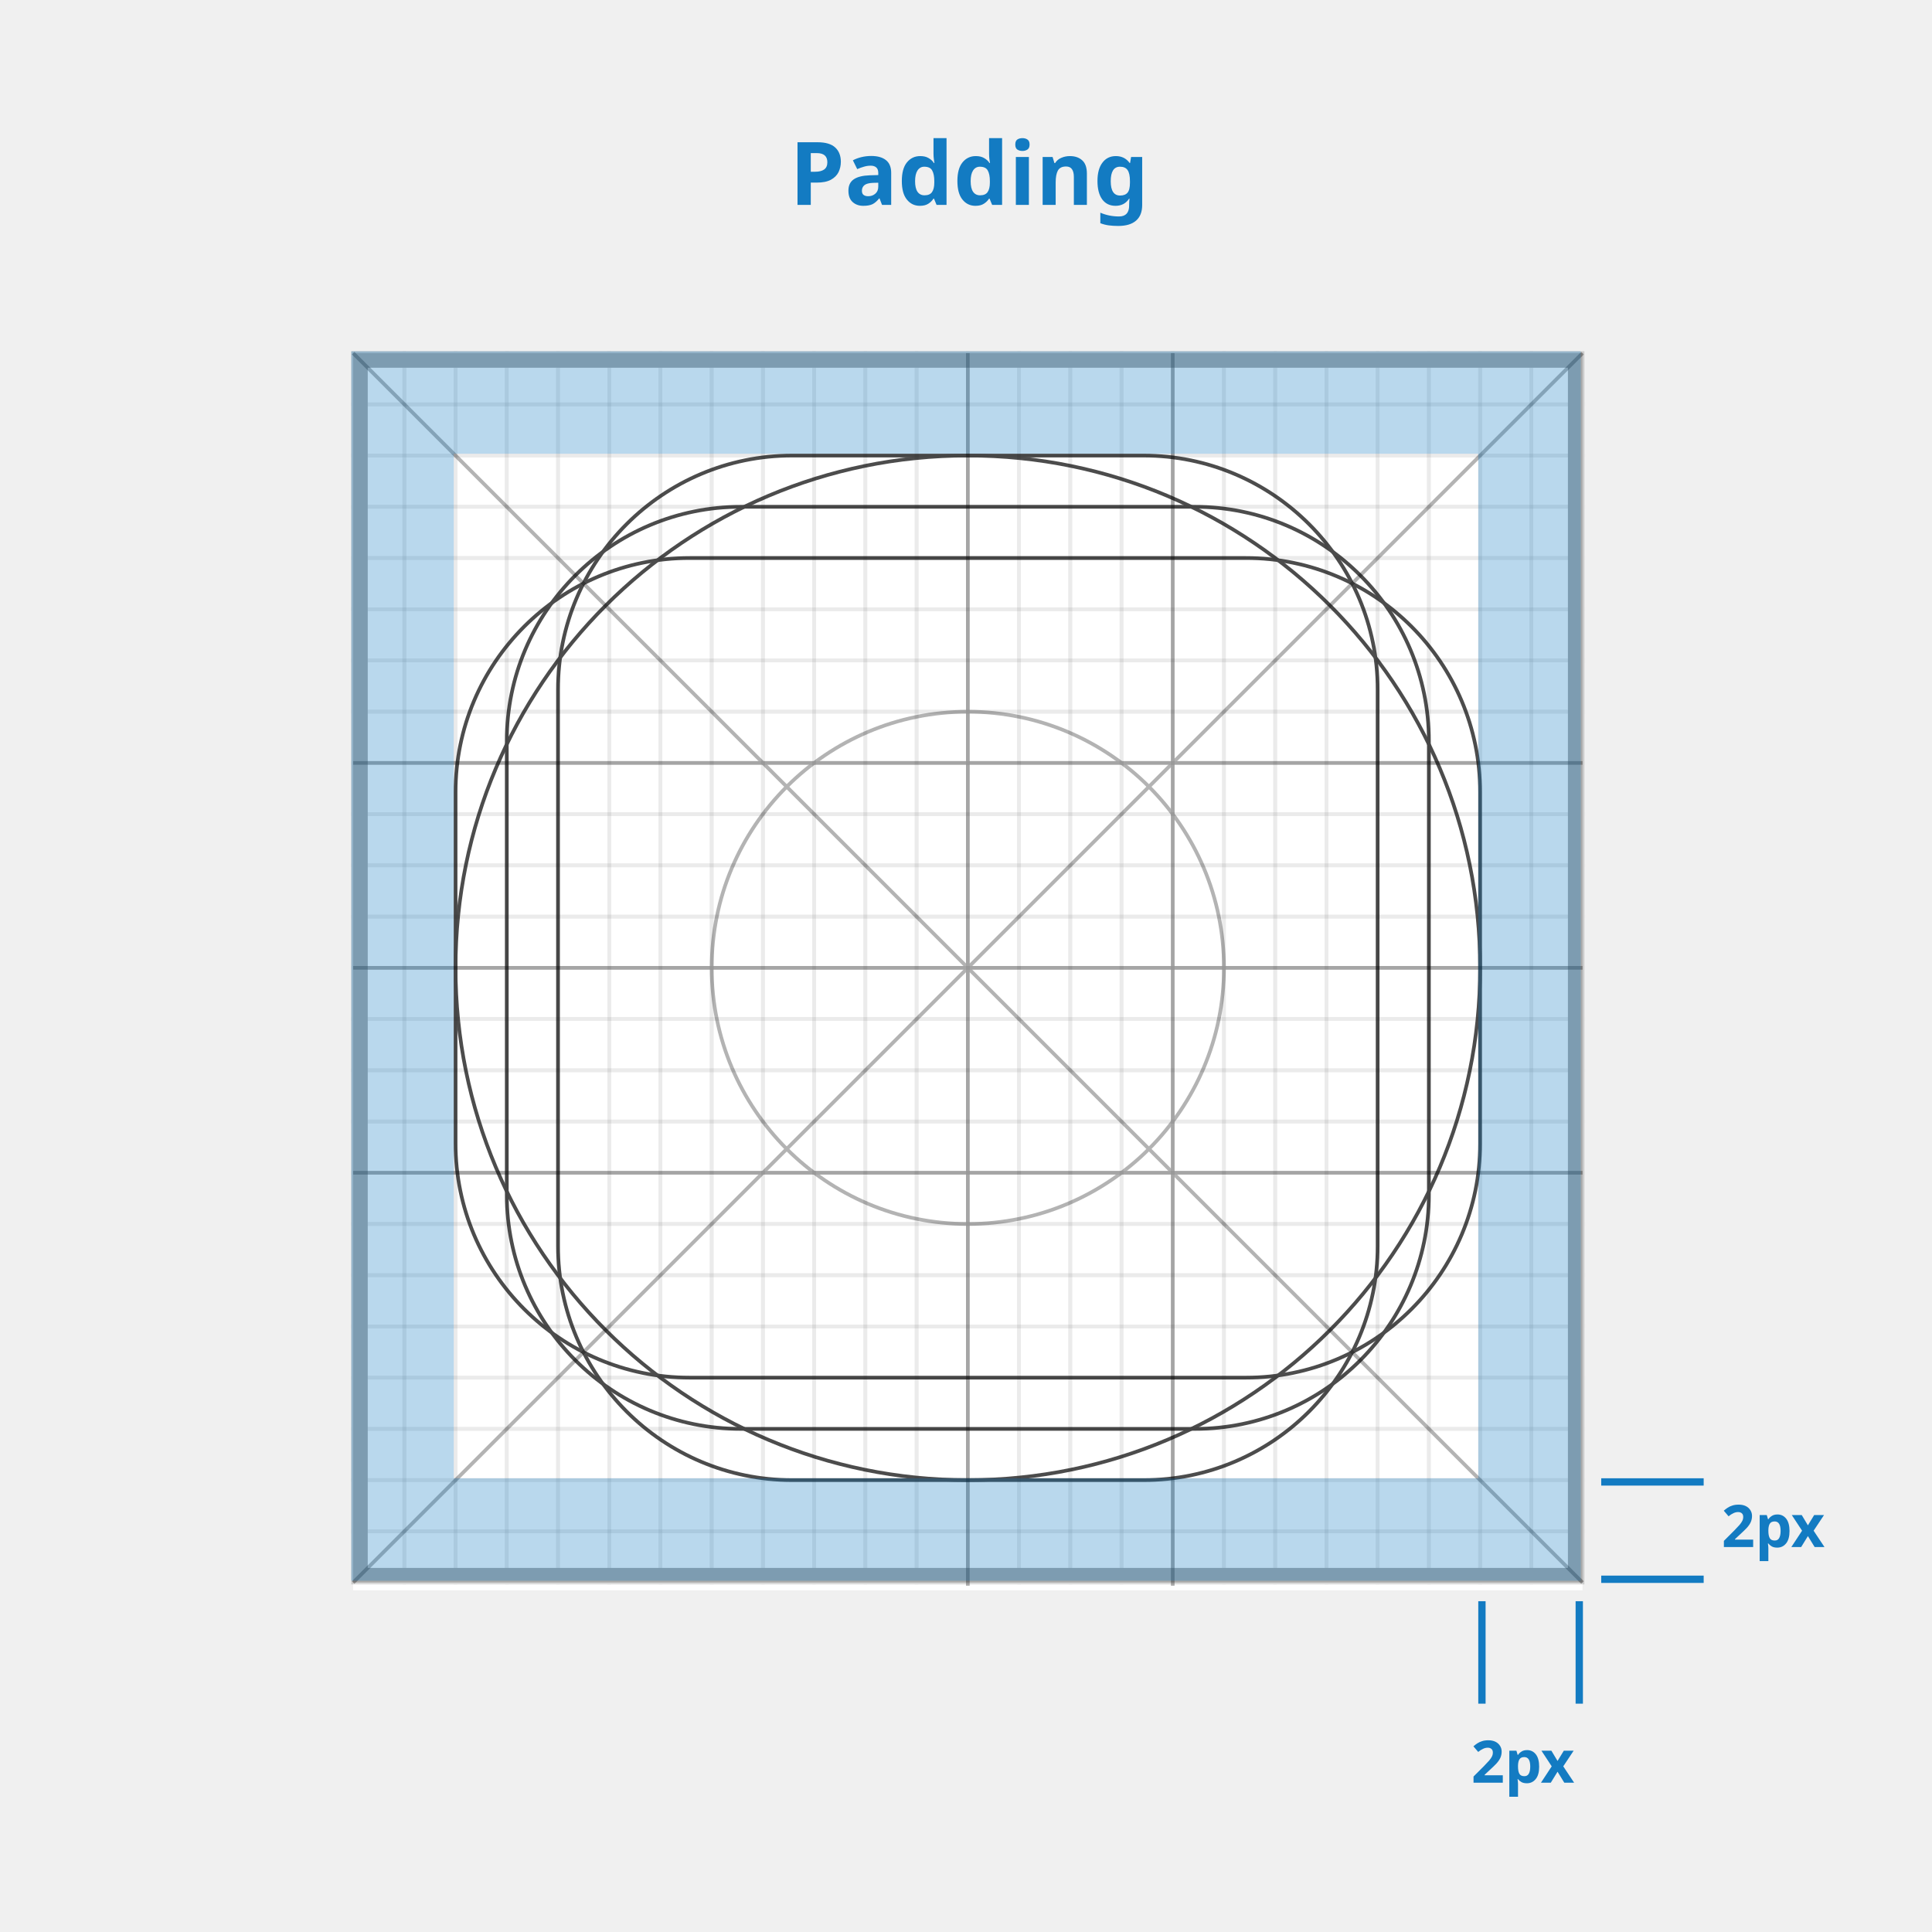
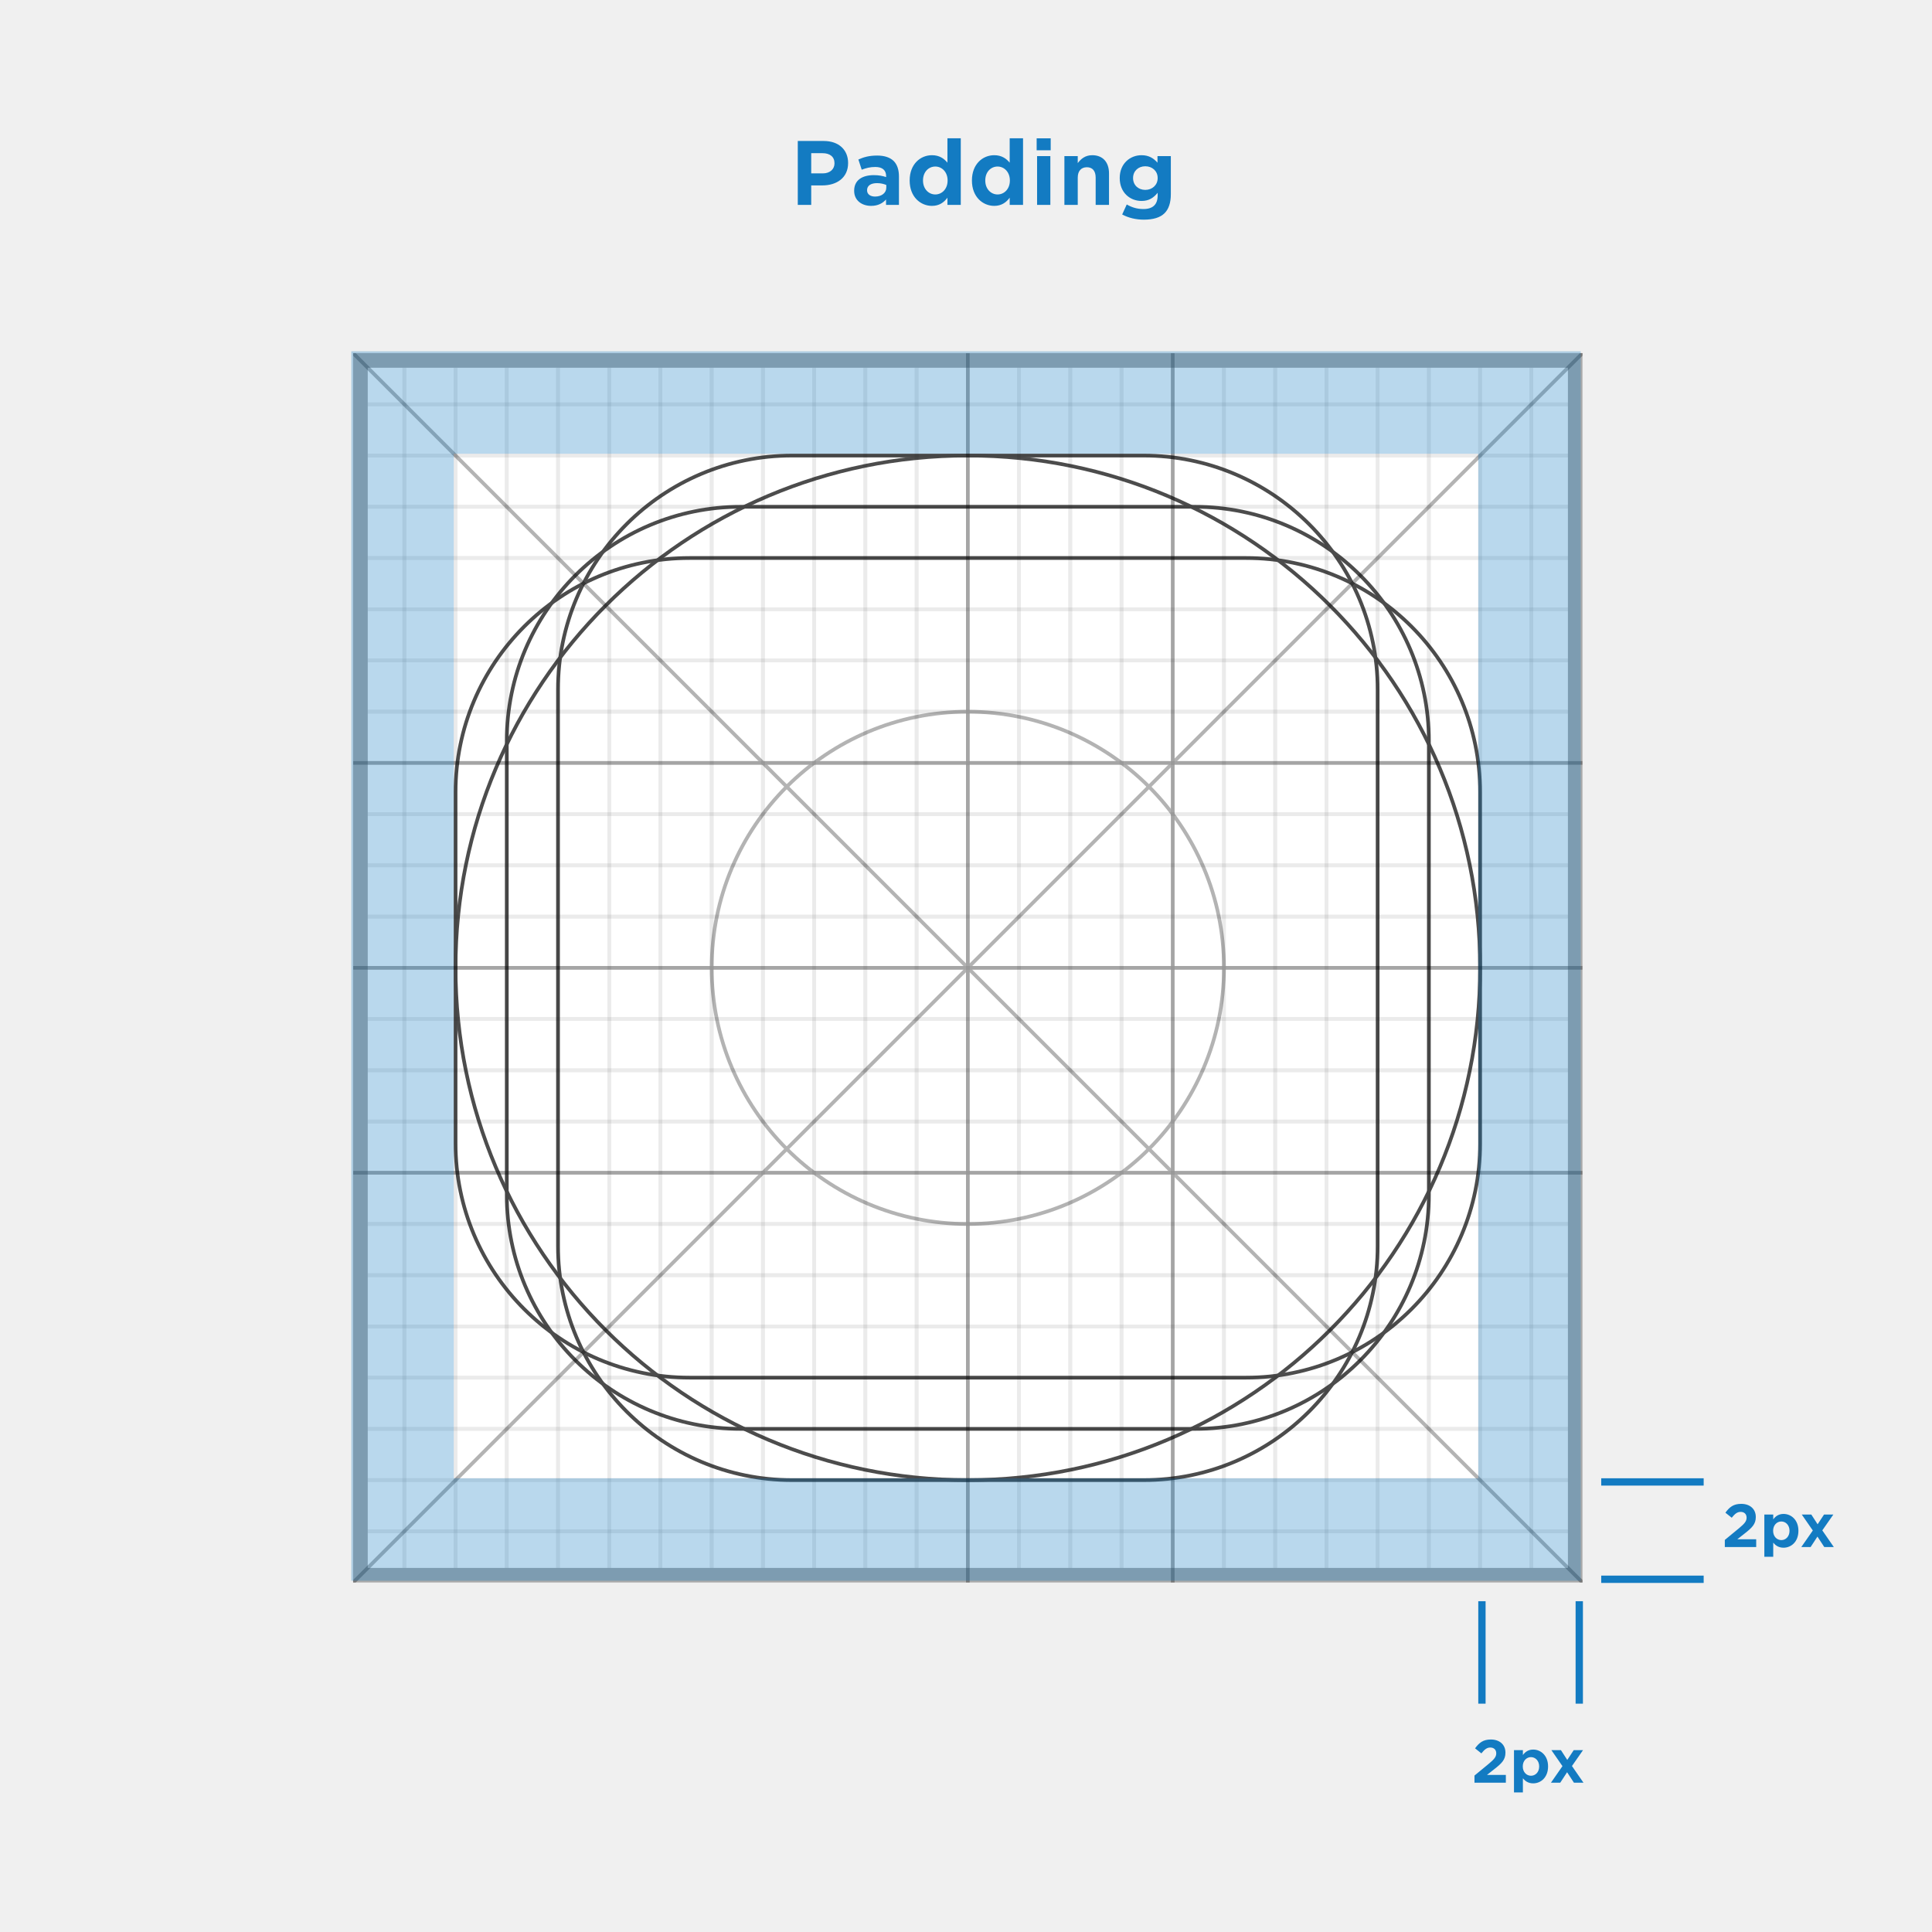
- <svg xmlns="http://www.w3.org/2000/svg" xmlns:xlink="http://www.w3.org/1999/xlink" width="264px" height="264px" viewBox="0 0 264 264" version="1.1">
+ <svg xmlns="http://www.w3.org/2000/svg" xmlns:xlink="http://www.w3.org/1999/xlink" width="264" height="264" viewBox="0 0 264 264">
  <defs>
-     <rect id="path-1" x="0" y="0" width="168" height="168" />
+     <rect id="canvas-padding-a" width="168" height="168" />
  </defs>
-   <g id="Page-1" stroke="none" stroke-width="1" fill="none" fill-rule="evenodd">
-     <g id="Canvas---Padding">
-       <g id="Group" transform="translate(48, 48)">
-         <g id="Icon-Grid---Shape-Keylines---Zoomed" transform="translate(0.25037, 0.25037)">
-           <mask id="mask-2" fill="white">
-             <use xlink:href="#path-1" />
-           </mask>
-           <g id="mask" />
-           <g id="Icon-Grid---Base---Zoomed" fill-rule="evenodd" stroke-width="1">
-             <g id="Grid">
-               <rect id="Rectangle" fill="#FFFFFF" x="0" y="0" width="168" height="169.05" />
-               <g id="pixels" opacity="0.4" stroke="#000000" stroke-width="0.5">
-                 <g id="Group" opacity="0.2">
-                   <rect id="Rectangle-3" x="161" y="0" width="7" height="168" />
-                   <rect id="Rectangle-3" x="154" y="0" width="7" height="168" />
-                   <rect id="Rectangle-3" x="147" y="0" width="7" height="168" />
-                   <rect id="Rectangle-3" x="140" y="0" width="7" height="168" />
-                   <rect id="Rectangle-3" x="133" y="0" width="7" height="168" />
-                   <rect id="Rectangle-3" x="126" y="0" width="7" height="168" />
-                   <rect id="Rectangle-3" x="119" y="0" width="7" height="168" />
-                   <rect id="Rectangle-3" x="112" y="0" width="7" height="168" />
-                   <rect id="Rectangle-3" x="105" y="0" width="7" height="168" />
-                   <rect id="Rectangle-3" x="98" y="0" width="7" height="168" />
-                   <rect id="Rectangle-3" x="91" y="0" width="7" height="168" />
-                   <rect id="Rectangle-3" x="84" y="0" width="7" height="168" />
-                   <rect id="Rectangle-3" x="77" y="0" width="7" height="168" />
-                   <rect id="Rectangle-3" x="70" y="0" width="7" height="168" />
-                   <rect id="Rectangle-3" x="63" y="0" width="7" height="168" />
-                   <rect id="Rectangle-3" x="56" y="0" width="7" height="168" />
-                   <rect id="Rectangle-3" x="49" y="0" width="7" height="168" />
-                   <rect id="Rectangle-3" x="42" y="0" width="7" height="168" />
-                   <rect id="Rectangle-3" x="35" y="0" width="7" height="168" />
-                   <rect id="Rectangle-3" x="28" y="0" width="7" height="168" />
-                   <rect id="Rectangle-3" x="21" y="0" width="7" height="168" />
-                   <rect id="Rectangle-3" x="14" y="0" width="7" height="168" />
-                   <rect id="Rectangle-3" x="7" y="0" width="7" height="168" />
-                   <rect id="Rectangle-3" x="0" y="0" width="7" height="168" />
-                 </g>
-                 <g id="Group" opacity="0.2" transform="translate(84, 84) rotate(90) translate(-84, -84) ">
-                   <rect id="Rectangle-3" x="161" y="0" width="7" height="168" />
-                   <rect id="Rectangle-3" x="154" y="0" width="7" height="168" />
-                   <rect id="Rectangle-3" x="147" y="0" width="7" height="168" />
-                   <rect id="Rectangle-3" x="140" y="0" width="7" height="168" />
-                   <rect id="Rectangle-3" x="133" y="0" width="7" height="168" />
-                   <rect id="Rectangle-3" x="126" y="0" width="7" height="168" />
-                   <rect id="Rectangle-3" x="119" y="0" width="7" height="168" />
-                   <rect id="Rectangle-3" x="112" y="0" width="7" height="168" />
-                   <rect id="Rectangle-3" x="105" y="0" width="7" height="168" />
-                   <rect id="Rectangle-3" x="98" y="0" width="7" height="168" />
-                   <rect id="Rectangle-3" x="91" y="0" width="7" height="168" />
-                   <rect id="Rectangle-3" x="84" y="0" width="7" height="168" />
-                   <rect id="Rectangle-3" x="77" y="0" width="7" height="168" />
-                   <rect id="Rectangle-3" x="70" y="0" width="7" height="168" />
-                   <rect id="Rectangle-3" x="63" y="0" width="7" height="168" />
-                   <rect id="Rectangle-3" x="56" y="0" width="7" height="168" />
-                   <rect id="Rectangle-3" x="49" y="0" width="7" height="168" />
-                   <rect id="Rectangle-3" x="42" y="0" width="7" height="168" />
-                   <rect id="Rectangle-3" x="35" y="0" width="7" height="168" />
-                   <rect id="Rectangle-3" x="28" y="0" width="7" height="168" />
-                   <rect id="Rectangle-3" x="21" y="0" width="7" height="168" />
-                   <rect id="Rectangle-3" x="14" y="0" width="7" height="168" />
-                   <rect id="Rectangle-3" x="7" y="0" width="7" height="168" />
-                   <rect id="Rectangle-3" x="0" y="0" width="7" height="168" />
-                 </g>
-               </g>
-               <rect id="bounds" stroke="#AAAAAA" stroke-width="2" x="1" y="1" width="166" height="166" />
-             </g>
+   <g fill="none" fill-rule="evenodd">
+     <g transform="translate(48.25 48.25)">
+       <mask id="canvas-padding-b" fill="#fff">
+         <use xlink:href="#canvas-padding-a" />
+       </mask>
+       <g mask="url(#canvas-padding-b)">
+         <rect width="168" height="169.05" fill="#FFF" />
+         <g stroke="#000" stroke-width=".5" opacity=".4">
+           <g opacity=".2">
+             <rect width="7" height="168" x="161" />
+             <rect width="7" height="168" x="154" />
+             <rect width="7" height="168" x="147" />
+             <rect width="7" height="168" x="140" />
+             <rect width="7" height="168" x="133" />
+             <rect width="7" height="168" x="126" />
+             <rect width="7" height="168" x="119" />
+             <rect width="7" height="168" x="112" />
+             <rect width="7" height="168" x="105" />
+             <rect width="7" height="168" x="98" />
+             <rect width="7" height="168" x="91" />
+             <rect width="7" height="168" x="84" />
+             <rect width="7" height="168" x="77" />
+             <rect width="7" height="168" x="70" />
+             <rect width="7" height="168" x="63" />
+             <rect width="7" height="168" x="56" />
+             <rect width="7" height="168" x="49" />
+             <rect width="7" height="168" x="42" />
+             <rect width="7" height="168" x="35" />
+             <rect width="7" height="168" x="28" />
+             <rect width="7" height="168" x="21" />
+             <rect width="7" height="168" x="14" />
+             <rect width="7" height="168" x="7" />
+             <rect width="7" height="168" />
          </g>
-           <g id="Group" stroke-width="1" fill-rule="evenodd" stroke="#000000">
-             <g id="Grid" opacity="0.3" stroke-width="0.5">
-               <path d="M0,0 L168,168" id="diagonal" transform="translate(84, 84) scale(-1, 1) translate(-84, -84) " />
-               <path d="M0,0 L168,168" id="diagonal" />
-               <circle id="circle" cx="84" cy="84" r="35" />
-               <path d="M84,0 L84,168.438" id="vertical" />
-               <path d="M112,0 L112,168.438" id="vertical" />
-               <path d="M0,84 L168,84" id="horizontal" />
-               <path d="M0,112 L168,112" id="horizontal" />
-               <path d="M0,56 L168,56" id="horizontal" />
-             </g>
-             <g id="Shapes" opacity="0.7" transform="translate(14, 14)" stroke-width="0.5">
-               <circle id="circle" cx="70" cy="70" r="70" />
-               <rect id="horizontal-rectangle" x="0" y="14" width="140" height="112" rx="32" />
-               <rect id="vertical-rectangle" x="14" y="0" width="112" height="140" rx="32" />
-               <rect id="square" transform="translate(70, 70) rotate(90) translate(-70, -70) " x="7" y="7" width="126" height="126" rx="32" />
-             </g>
+           <g opacity=".2" transform="rotate(90 84 84)">
+             <rect width="7" height="168" x="161" />
+             <rect width="7" height="168" x="154" />
+             <rect width="7" height="168" x="147" />
+             <rect width="7" height="168" x="140" />
+             <rect width="7" height="168" x="133" />
+             <rect width="7" height="168" x="126" />
+             <rect width="7" height="168" x="119" />
+             <rect width="7" height="168" x="112" />
+             <rect width="7" height="168" x="105" />
+             <rect width="7" height="168" x="98" />
+             <rect width="7" height="168" x="91" />
+             <rect width="7" height="168" x="84" />
+             <rect width="7" height="168" x="77" />
+             <rect width="7" height="168" x="70" />
+             <rect width="7" height="168" x="63" />
+             <rect width="7" height="168" x="56" />
+             <rect width="7" height="168" x="49" />
+             <rect width="7" height="168" x="42" />
+             <rect width="7" height="168" x="35" />
+             <rect width="7" height="168" x="28" />
+             <rect width="7" height="168" x="21" />
+             <rect width="7" height="168" x="14" />
+             <rect width="7" height="168" x="7" />
+             <rect width="7" height="168" />
          </g>
        </g>
+         <rect width="166" height="166" x="1" y="1" stroke="#AAA" stroke-width="2" />
      </g>
-       <g id="Guides" transform="translate(48, 48)" fill="#137BC2">
-         <path d="M14,154 L154,154 L154,14 L14,14 L14,154 Z M14,168 L0,168 L0,0 L14,0 L168,0 L168,14 L168,168 L154,168 L14,168 Z" id="Padding" opacity="0.3" />
-         <rect id="marker" x="154" y="170.8" width="1" height="14" />
-         <text id="2px" font-family="GothamSSm-Bold, Gotham SSm" font-size="8" font-weight="bold">
-           <tspan x="153.041" y="195.6">2px</tspan>
-         </text>
-         <rect id="marker" x="167.3" y="170.8" width="1" height="14" />
-         <rect id="marker" x="170.8" y="167.3" width="14" height="1" />
-         <rect id="marker" x="170.8" y="154" width="14" height="1" />
-         <text id="2px" font-family="GothamSSm-Bold, Gotham SSm" font-size="8" font-weight="bold">
-           <tspan x="187.25" y="163.4">2px</tspan>
-         </text>
+       <g stroke="#000" mask="url(#canvas-padding-b)">
+         <g stroke-width=".5" opacity=".3">
+           <path d="M0,0 L168,168" transform="matrix(-1 0 0 1 168 0)" />
+           <path d="M0,0 L168,168" />
+           <circle cx="84" cy="84" r="35" />
+           <path d="M84 0L84 168.438M112 0L112 168.438M0 84L168 84M0 112L168 112M0 56L168 56" />
+         </g>
+         <g stroke-width=".5" opacity=".7" transform="translate(14 14)">
+           <circle cx="70" cy="70" r="70" />
+           <rect width="140" height="112" y="14" rx="32" />
+           <rect width="112" height="140" x="14" rx="32" />
+           <rect width="126" height="126" x="7" y="7" rx="32" transform="rotate(90 70 70)" />
+         </g>
      </g>
-       <text id="Padding" font-family="GothamSSm-Bold, Gotham SSm" font-size="12" font-weight="bold" fill="#137BC2">
-         <tspan x="107.898" y="28">Padding</tspan>
-       </text>
    </g>
+     <g fill="#137BC2" transform="translate(48 48)">
+       <path d="M14,154 L154,154 L154,14 L14,14 L14,154 Z M14,168 L0,168 L0,0 L14,0 L168,0 L168,14 L168,168 L154,168 L14,168 Z" opacity=".3" />
+       <rect width="1" height="14" x="154" y="170.8" />
+       <path d="M153.481,195.6 L153.481,194.624 L155.433,193.016 C156.169,192.4 156.457,192.072 156.457,191.584 C156.457,191.072 156.113,190.792 155.641,190.792 C155.177,190.792 154.857,191.056 154.425,191.592 L153.561,190.904 C154.129,190.12 154.681,189.696 155.721,189.696 C156.913,189.696 157.713,190.4 157.713,191.48 L157.713,191.496 C157.713,192.456 157.217,192.944 156.185,193.752 L155.185,194.536 L157.769,194.536 L157.769,195.6 L153.481,195.6 Z M161.201,194.648 C161.809,194.648 162.321,194.16 162.321,193.384 L162.321,193.368 C162.321,192.608 161.809,192.104 161.201,192.104 C160.593,192.104 160.081,192.608 160.081,193.368 L160.081,193.384 C160.081,194.144 160.593,194.648 161.201,194.648 Z M158.881,196.928 L158.881,191.152 L160.097,191.152 L160.097,191.816 C160.409,191.392 160.841,191.072 161.505,191.072 C162.545,191.072 163.537,191.888 163.537,193.368 L163.537,193.384 C163.537,194.864 162.561,195.688 161.505,195.688 C160.825,195.688 160.401,195.368 160.097,195 L160.097,196.928 L158.881,196.928 Z M165.297,191.152 L166.161,192.488 L167.041,191.152 L168.313,191.152 L166.801,193.32 L168.377,195.6 L167.073,195.6 L166.137,194.168 L165.201,195.6 L163.929,195.6 L165.505,193.336 L163.993,191.152 L165.297,191.152 Z" />
+       <rect width="1" height="14" x="167.3" y="170.8" />
+       <rect width="14" height="1" x="170.8" y="167.3" />
+       <rect width="14" height="1" x="170.8" y="154" />
+       <path d="M187.69,163.4 L187.69,162.424 L189.642,160.816 C190.378,160.2 190.666,159.872 190.666,159.384 C190.666,158.872 190.322,158.592 189.85,158.592 C189.386,158.592 189.066,158.856 188.634,159.392 L187.77,158.704 C188.338,157.92 188.89,157.496 189.93,157.496 C191.122,157.496 191.922,158.2 191.922,159.28 L191.922,159.296 C191.922,160.256 191.426,160.744 190.394,161.552 L189.394,162.336 L191.978,162.336 L191.978,163.4 L187.69,163.4 Z M195.41,162.448 C196.018,162.448 196.53,161.96 196.53,161.184 L196.53,161.168 C196.53,160.408 196.018,159.904 195.41,159.904 C194.802,159.904 194.29,160.408 194.29,161.168 L194.29,161.184 C194.29,161.944 194.802,162.448 195.41,162.448 Z M193.09,164.728 L193.09,158.952 L194.306,158.952 L194.306,159.616 C194.618,159.192 195.05,158.872 195.714,158.872 C196.754,158.872 197.746,159.688 197.746,161.168 L197.746,161.184 C197.746,162.664 196.77,163.488 195.714,163.488 C195.034,163.488 194.61,163.168 194.306,162.8 L194.306,164.728 L193.09,164.728 Z M199.506,158.952 L200.37,160.288 L201.25,158.952 L202.522,158.952 L201.01,161.12 L202.586,163.4 L201.282,163.4 L200.346,161.968 L199.41,163.4 L198.138,163.4 L199.714,161.136 L198.202,158.952 L199.506,158.952 Z" />
+     </g>
+     <path fill="#137BC2" d="M109.014,28 L109.014,19.264 L112.554,19.264 C114.63,19.264 115.89,20.488 115.89,22.264 L115.89,22.288 C115.89,24.304 114.318,25.336 112.374,25.336 L110.85,25.336 L110.85,28 L109.014,28 Z M110.85,23.692 L112.434,23.692 C113.43,23.692 114.03,23.104 114.03,22.324 L114.03,22.3 C114.03,21.412 113.394,20.932 112.398,20.932 L110.85,20.932 L110.85,23.692 Z M119.574,26.86 C120.486,26.86 121.11,26.356 121.11,25.636 L121.11,25.276 C120.774,25.132 120.33,25.024 119.838,25.024 C118.998,25.024 118.482,25.372 118.482,25.984 L118.482,26.008 C118.482,26.548 118.938,26.86 119.574,26.86 Z M119.034,28.132 C117.774,28.132 116.718,27.4 116.718,26.08 L116.718,26.056 C116.718,24.604 117.834,23.932 119.418,23.932 C120.114,23.932 120.606,24.04 121.086,24.196 L121.086,24.076 C121.086,23.26 120.582,22.816 119.61,22.816 C118.89,22.816 118.362,22.96 117.75,23.188 L117.294,21.796 C118.026,21.472 118.758,21.256 119.874,21.256 C120.894,21.256 121.638,21.532 122.118,22 C122.61,22.492 122.838,23.224 122.838,24.112 L122.838,28 L121.074,28 L121.074,27.256 C120.618,27.772 119.97,28.132 119.034,28.132 Z M127.806,26.572 C128.718,26.572 129.486,25.816 129.486,24.676 L129.486,24.652 C129.486,23.512 128.718,22.756 127.806,22.756 C126.894,22.756 126.126,23.488 126.126,24.652 L126.126,24.676 C126.126,25.816 126.894,26.572 127.806,26.572 Z M127.35,28.132 C125.79,28.132 124.302,26.908 124.302,24.676 L124.302,24.652 C124.302,22.432 125.766,21.208 127.35,21.208 C128.37,21.208 129.006,21.676 129.462,22.228 L129.462,18.892 L131.286,18.892 L131.286,28 L129.462,28 L129.462,27.016 C128.994,27.652 128.346,28.132 127.35,28.132 Z M136.314,26.572 C137.226,26.572 137.994,25.816 137.994,24.676 L137.994,24.652 C137.994,23.512 137.226,22.756 136.314,22.756 C135.402,22.756 134.634,23.488 134.634,24.652 L134.634,24.676 C134.634,25.816 135.402,26.572 136.314,26.572 Z M135.858,28.132 C134.298,28.132 132.81,26.908 132.81,24.676 L132.81,24.652 C132.81,22.432 134.274,21.208 135.858,21.208 C136.878,21.208 137.514,21.676 137.97,22.228 L137.97,18.892 L139.794,18.892 L139.794,28 L137.97,28 L137.97,27.016 C137.502,27.652 136.854,28.132 135.858,28.132 Z M141.654,20.536 L141.654,18.904 L143.574,18.904 L143.574,20.536 L141.654,20.536 Z M141.714,28 L141.714,21.328 L143.526,21.328 L143.526,28 L141.714,28 Z M145.446,28 L145.446,21.328 L147.27,21.328 L147.27,22.288 C147.702,21.724 148.278,21.208 149.25,21.208 C150.69,21.208 151.542,22.156 151.542,23.692 L151.542,28 L149.718,28 L149.718,24.268 C149.718,23.344 149.274,22.852 148.518,22.852 C147.762,22.852 147.27,23.344 147.27,24.268 L147.27,28 L145.446,28 Z M156.498,25.948 C157.446,25.948 158.19,25.288 158.19,24.34 L158.19,24.316 C158.19,23.368 157.446,22.72 156.498,22.72 C155.55,22.72 154.83,23.368 154.83,24.316 L154.83,24.34 C154.83,25.3 155.55,25.948 156.498,25.948 Z M156.294,30.016 C155.214,30.016 154.182,29.764 153.342,29.308 L153.966,27.94 C154.662,28.336 155.358,28.564 156.246,28.564 C157.554,28.564 158.19,27.928 158.19,26.704 L158.19,26.344 C157.626,27.028 157.002,27.46 155.982,27.46 C154.422,27.46 153.006,26.32 153.006,24.34 L153.006,24.316 C153.006,22.336 154.446,21.208 155.982,21.208 C157.026,21.208 157.65,21.652 158.166,22.228 L158.166,21.328 L159.99,21.328 L159.99,26.524 C159.99,27.7 159.702,28.564 159.138,29.128 C158.526,29.74 157.566,30.016 156.294,30.016 Z" />
  </g>
</svg>
